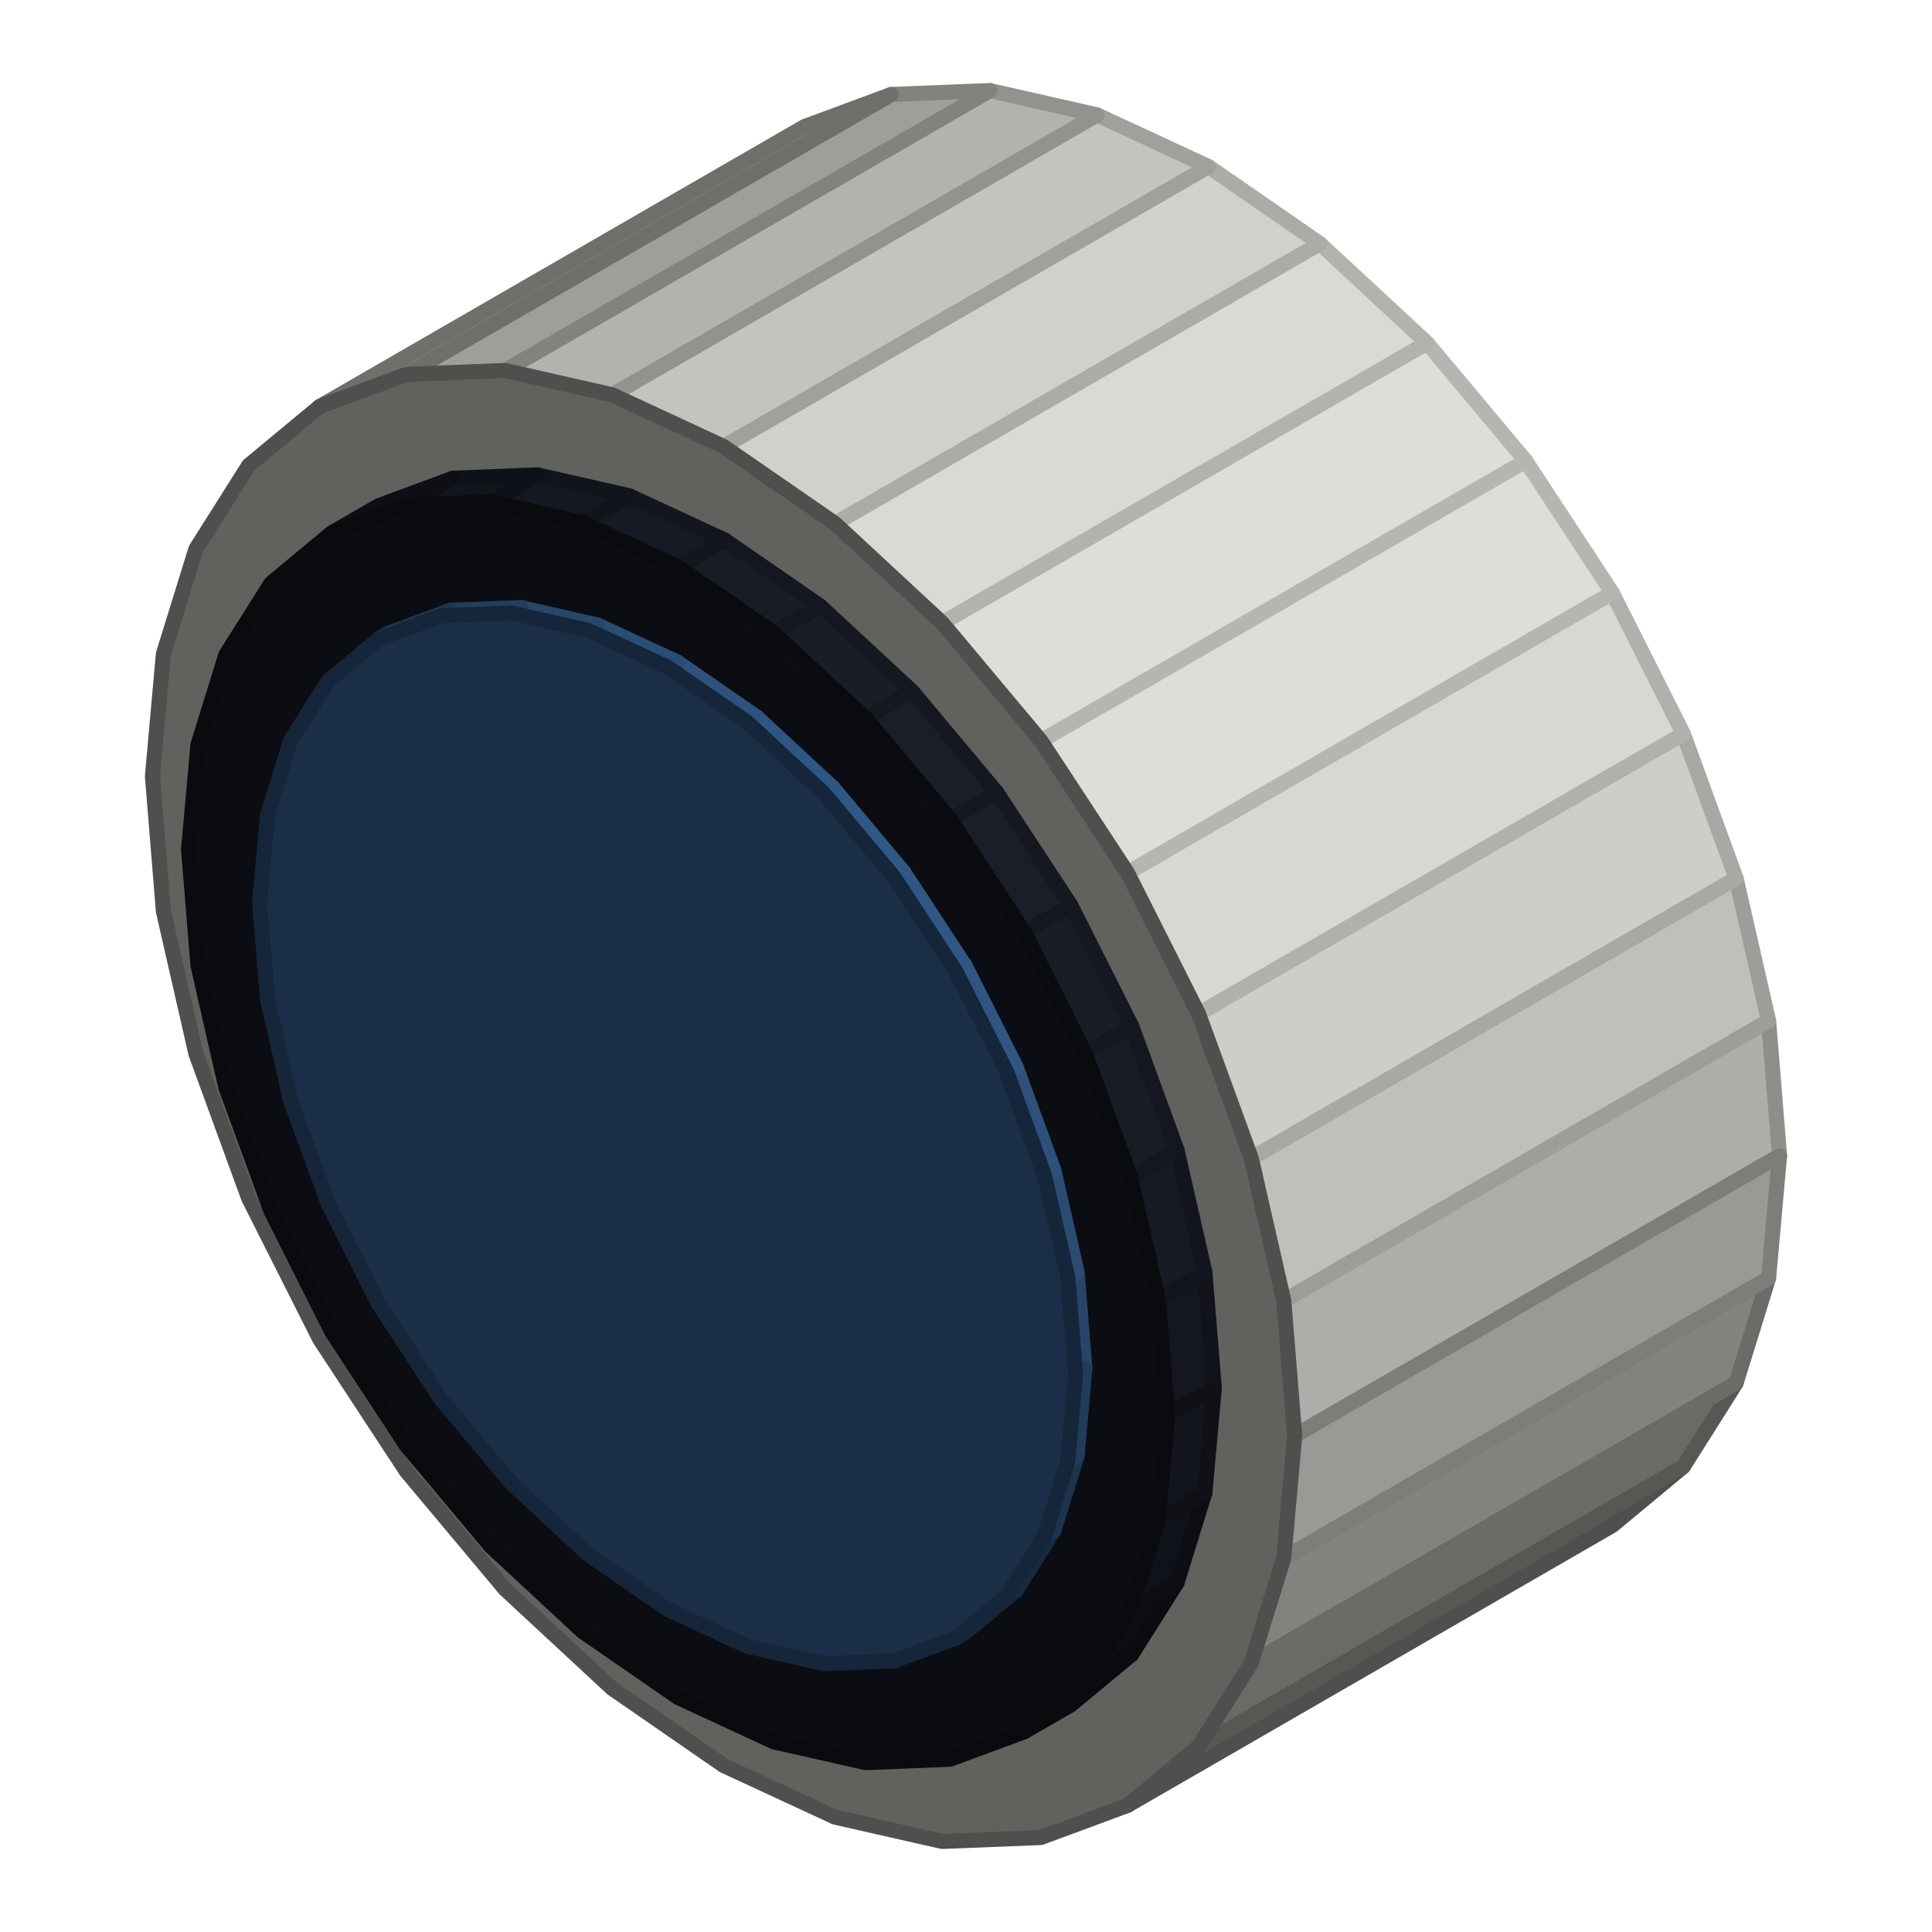
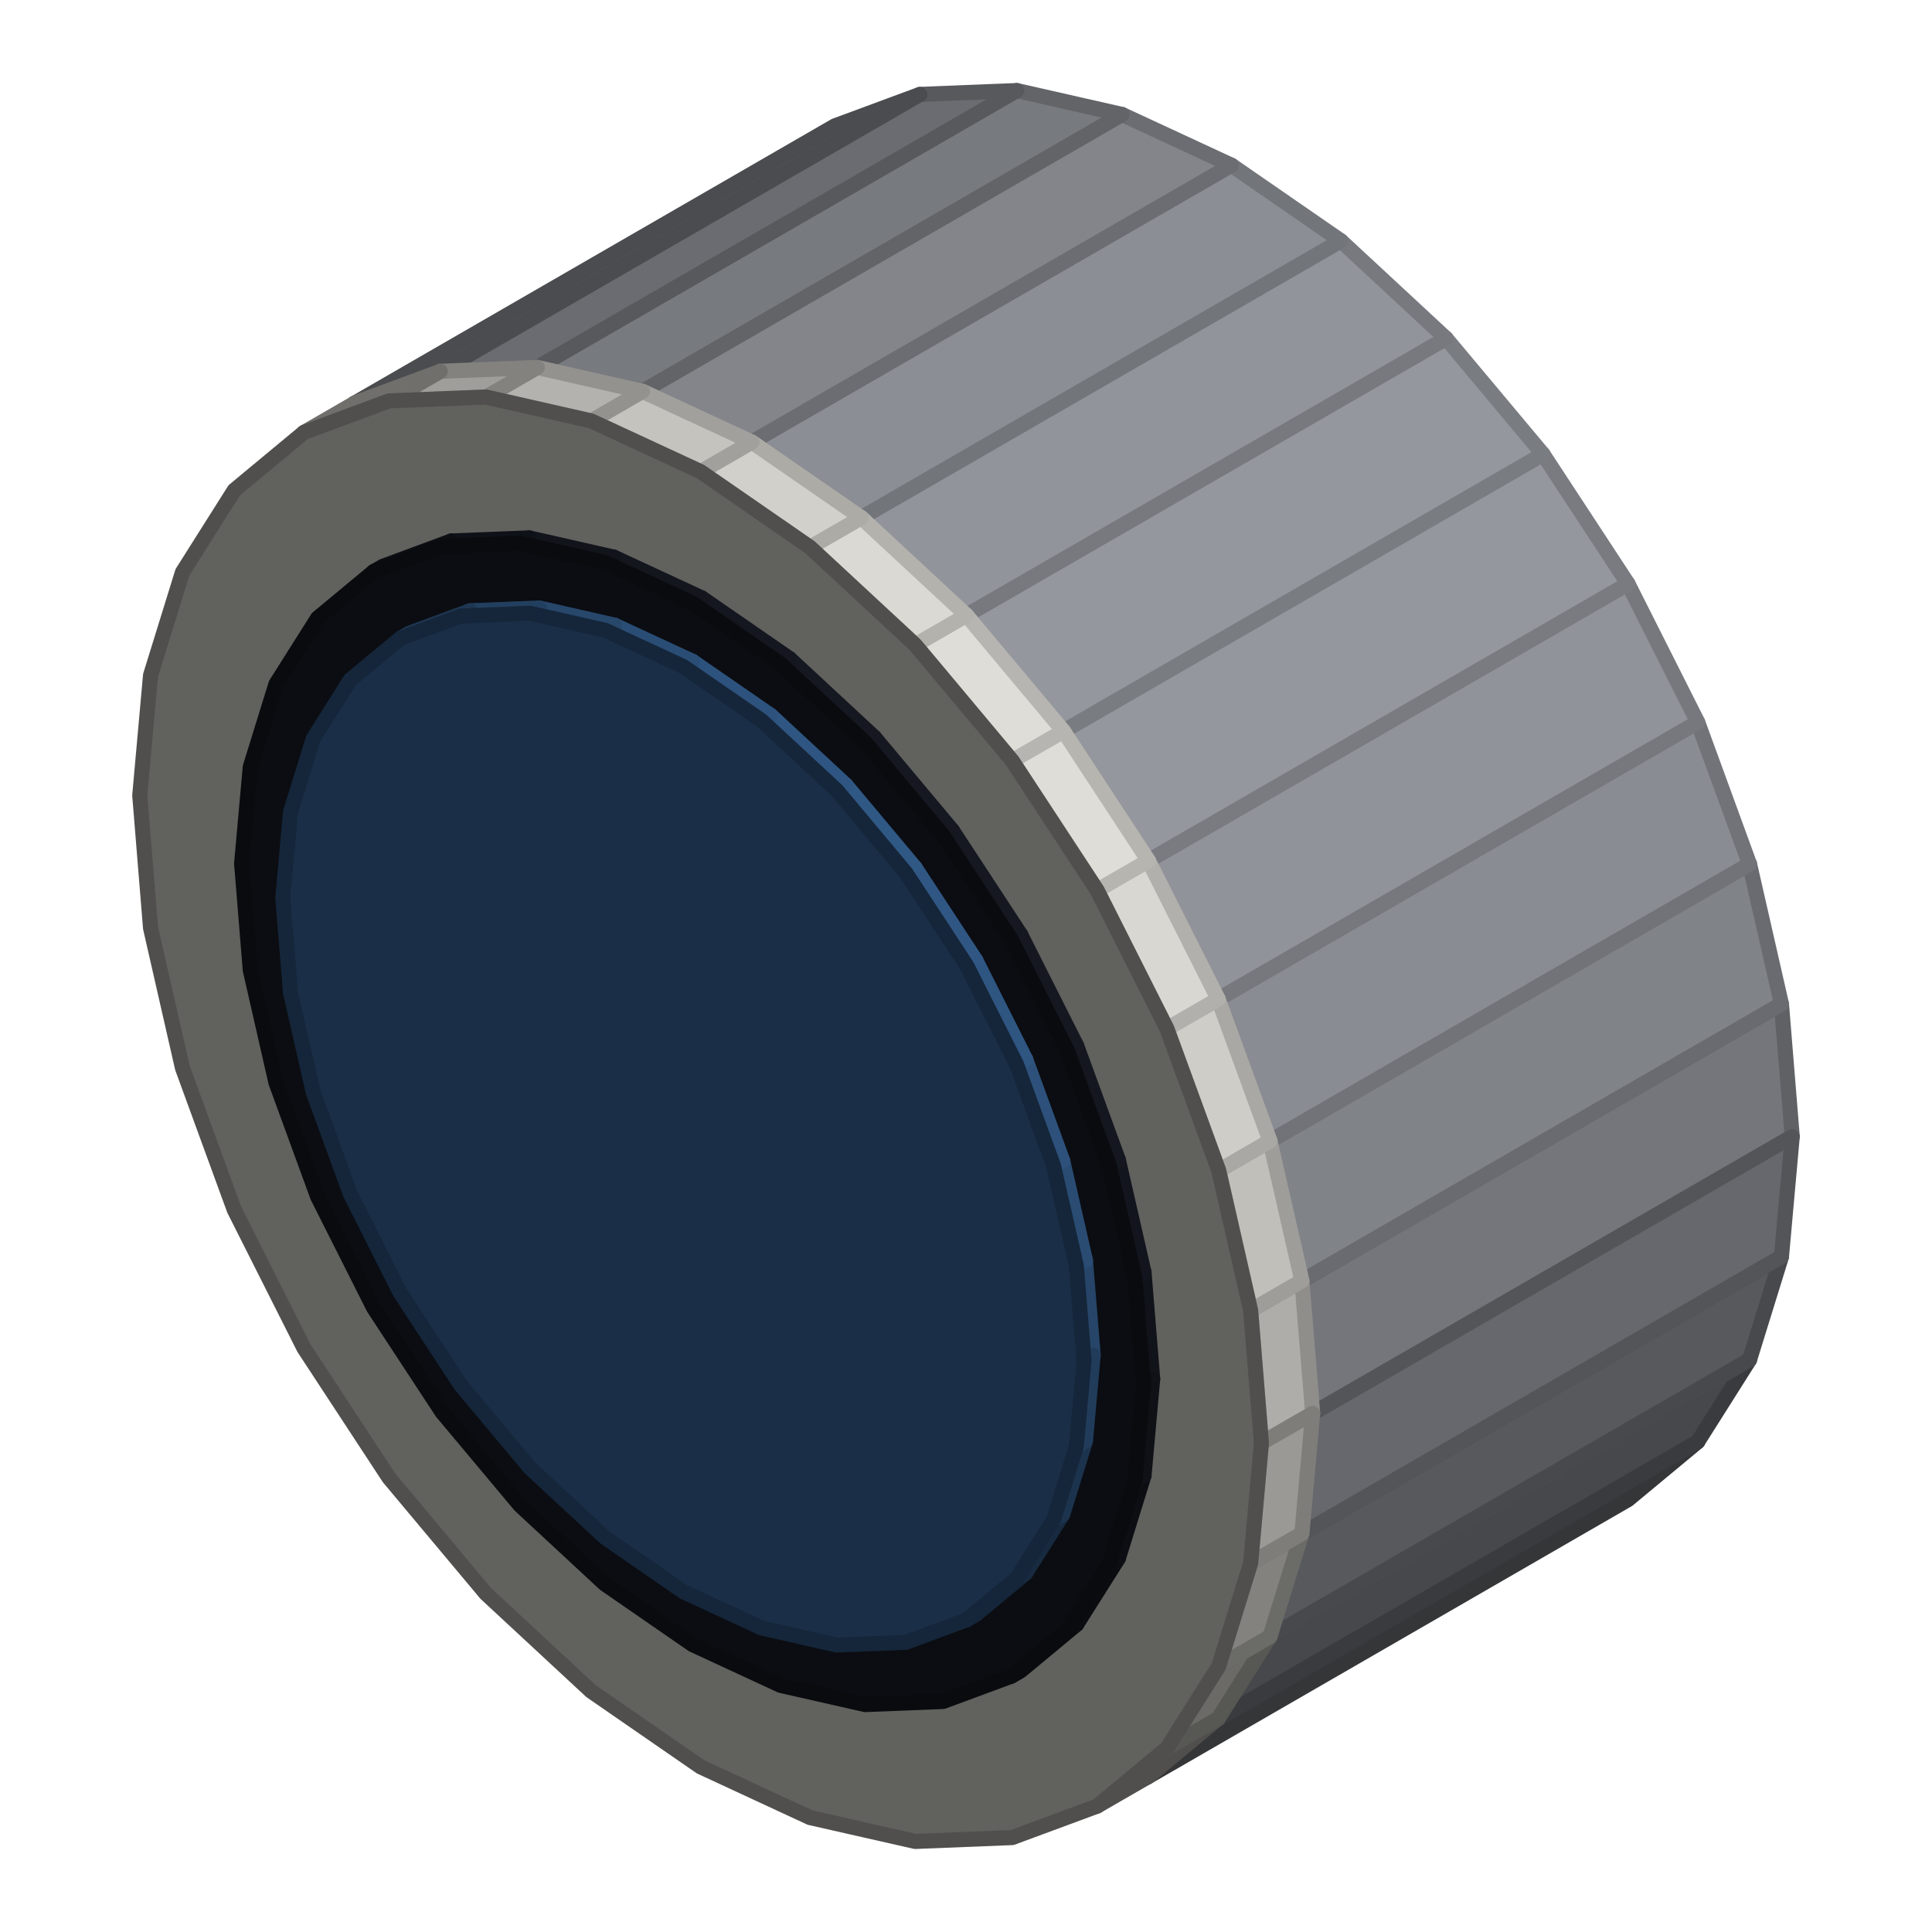
<svg xmlns="http://www.w3.org/2000/svg" viewBox="0 0 64 64" width="64" height="64" role="img" aria-label="Canary Watch Station">
  <g shape-rendering="geometricPrecision">
-     <path d="M58.95 38.286L58.587 33.814L42.525 43.088L42.888 47.56Z" fill="#afada9" stroke="#8f8e8b" stroke-width=".5" stroke-linejoin="round" />
-     <path d="M58.587 33.814L57.51 29.095L41.448 38.368L42.525 43.088Z" fill="#c1bfba" stroke="#9e9d99" stroke-width=".5" stroke-linejoin="round" />
-     <path d="M57.51 29.095L55.762 24.308L39.7 33.582L41.448 38.368Z" fill="#cfcdc8" stroke="#aaa8a4" stroke-width=".5" stroke-linejoin="round" />
-     <path d="M55.762 24.308L53.409 19.639L37.347 28.913L39.7 33.582Z" fill="#d9d7d2" stroke="#b2b0ac" stroke-width=".5" stroke-linejoin="round" />
-     <path d="M53.409 19.639L50.542 15.267L34.48 24.541L37.347 28.913Z" fill="#dfddd7" stroke="#b6b5b0" stroke-width=".5" stroke-linejoin="round" />
-     <path d="M50.542 15.267L47.271 11.36L31.209 20.634L34.48 24.541Z" fill="#dfddd7" stroke="#b7b5b1" stroke-width=".5" stroke-linejoin="round" />
-     <path d="M47.271 11.36L43.722 8.068L27.66 17.341L31.209 20.634Z" fill="#dbd9d3" stroke="#b3b2ad" stroke-width=".5" stroke-linejoin="round" />
-     <path d="M43.722 8.068L40.031 5.517L23.969 14.791L27.66 17.341Z" fill="#d2d0cb" stroke="#acaba6" stroke-width=".5" stroke-linejoin="round" />
-     <path d="M40.031 5.517L36.34 3.806L20.278 13.079L23.969 14.791Z" fill="#c5c3be" stroke="#a1a09c" stroke-width=".5" stroke-linejoin="round" />
-     <path d="M36.34 3.806L32.791 3L16.729 12.273L20.278 13.079Z" fill="#b4b2ae" stroke="#93928e" stroke-width=".5" stroke-linejoin="round" />
-     <path d="M32.791 3L29.52 3.13L13.458 12.404L16.729 12.273Z" fill="#a09e9a" stroke="#83827e" stroke-width=".5" stroke-linejoin="round" />
-     <path d="M29.52 3.13L26.653 4.192L10.591 13.465L13.458 12.404Z" fill="#898884" stroke="#706f6c" stroke-width=".5" stroke-linejoin="round" />
-     <path d="M53.409 50.535L55.762 48.583L39.7 57.856L37.347 59.808Z" fill="#61615e" stroke="#504f4d" stroke-width=".5" stroke-linejoin="round" />
-     <path d="M55.762 48.583L57.51 45.815L41.448 55.088L39.7 57.856Z" fill="#6b6a67" stroke="#575754" stroke-width=".5" stroke-linejoin="round" />
-     <path d="M57.51 45.815L58.587 42.338L42.525 51.612L41.448 55.088Z" fill="#83827f" stroke="#6b6b68" stroke-width=".5" stroke-linejoin="round" />
-     <path d="M58.587 42.338L58.95 38.286L42.888 47.56L42.525 51.612Z" fill="#9a9995" stroke="#7e7d7a" stroke-width=".5" stroke-linejoin="round" />
-     <path d="M42.888 47.56L42.525 43.088L41.448 38.368L39.7 33.582L37.347 28.913L34.48 24.541L31.209 20.634L27.66 17.341L23.969 14.791L20.278 13.079L16.729 12.273L13.458 12.404L10.591 13.465L8.238 15.417L6.49 18.185L5.413 21.662L5.05 25.714L5.413 30.186L6.49 34.905L8.238 39.692L10.591 44.361L13.458 48.733L16.729 52.64L20.278 55.932L23.969 58.483L27.66 60.194L31.209 61L34.48 60.87L37.347 59.808L39.7 57.856L41.448 55.088L42.525 51.612Z" fill="#61615e" stroke="#504f4d" stroke-width=".5" stroke-linejoin="round" />
-     <path d="M40.224 45.977L39.913 42.144L38.368 43.036L38.68 46.869Z" fill="#141720" stroke="#11131a" stroke-width=".5" stroke-linejoin="round" />
-     <path d="M39.913 42.144L38.99 38.099L37.445 38.99L38.368 43.036Z" fill="#161a23" stroke="#12151d" stroke-width=".5" stroke-linejoin="round" />
-     <path d="M38.99 38.099L37.491 33.996L35.947 34.888L37.445 38.99Z" fill="#181c25" stroke="#14171f" stroke-width=".5" stroke-linejoin="round" />
-     <path d="M37.491 33.996L35.474 29.994L33.93 30.886L35.947 34.888Z" fill="#191d27" stroke="#151820" stroke-width=".5" stroke-linejoin="round" />
-     <path d="M35.474 29.994L33.017 26.247L31.473 27.138L33.93 30.886Z" fill="#1a1e28" stroke="#151821" stroke-width=".5" stroke-linejoin="round" />
-     <path d="M33.017 26.247L30.213 22.897L28.669 23.789L31.473 27.138Z" fill="#1a1e28" stroke="#151821" stroke-width=".5" stroke-linejoin="round" />
-     <path d="M30.213 22.897L27.171 20.076L25.627 20.967L28.669 23.789Z" fill="#191d28" stroke="#151820" stroke-width=".5" stroke-linejoin="round" />
-     <path d="M27.171 20.076L24.008 17.889L22.463 18.781L25.627 20.967Z" fill="#181c26" stroke="#14171f" stroke-width=".5" stroke-linejoin="round" />
-     <path d="M24.008 17.889L20.844 16.422L19.299 17.314L22.463 18.781Z" fill="#171a24" stroke="#13161d" stroke-width=".5" stroke-linejoin="round" />
-     <path d="M20.844 16.422L17.802 15.732L16.257 16.623L19.299 17.314Z" fill="#151821" stroke="#11141b" stroke-width=".5" stroke-linejoin="round" />
-     <path d="M17.802 15.732L14.998 15.843L13.454 16.735L16.257 16.623Z" fill="#13151d" stroke="#0f1118" stroke-width=".5" stroke-linejoin="round" />
-     <path d="M14.998 15.843L12.541 16.753L10.996 17.645L13.454 16.735Z" fill="#101219" stroke="#0d0f14" stroke-width=".5" stroke-linejoin="round" />
-     <path d="M35.474 56.476L37.491 54.802L35.947 55.694L33.93 57.367Z" fill="#0b0d12" stroke="#090b0e" stroke-width=".5" stroke-linejoin="round" />
-     <path d="M37.491 54.802L38.99 52.43L37.445 53.322L35.947 55.694Z" fill="#0c0e13" stroke="#0a0c10" stroke-width=".5" stroke-linejoin="round" />
-     <path d="M38.99 52.43L39.913 49.45L38.368 50.342L37.445 53.322Z" fill="#0f1218" stroke="#0d0e13" stroke-width=".5" stroke-linejoin="round" />
-     <path d="M39.913 49.45L40.224 45.977L38.68 46.869L38.368 50.342Z" fill="#12151c" stroke="#0f1117" stroke-width=".5" stroke-linejoin="round" />
-     <path d="M38.68 46.869L38.368 43.036L37.445 38.99L35.947 34.888L33.93 30.886L31.473 27.138L28.669 23.789L25.627 20.967L22.463 18.781L19.299 17.314L16.257 16.623L13.454 16.735L10.996 17.645L8.98 19.318L7.481 21.69L6.558 24.67L6.247 28.143L6.558 31.977L7.481 36.022L8.98 40.125L10.996 44.126L13.454 47.874L16.257 51.223L19.299 54.045L22.463 56.231L25.627 57.698L28.669 58.389L31.473 58.277L33.93 57.367L35.947 55.694L37.445 53.322L38.368 50.342Z" fill="#0b0d12" stroke="#090b0e" stroke-width=".5" stroke-linejoin="round" />
-     <path d="M35.938 45.331L35.679 42.136L35.37 42.315L35.629 45.509Z" fill="#2e547f" stroke="#264568" stroke-width=".5" stroke-linejoin="round" />
-     <path d="M35.679 42.136L34.91 38.765L34.601 38.943L35.37 42.315Z" fill="#335c8c" stroke="#2a4c73" stroke-width=".5" stroke-linejoin="round" />
-     <path d="M34.91 38.765L33.661 35.346L33.352 35.525L34.601 38.943Z" fill="#366396" stroke="#2d517b" stroke-width=".5" stroke-linejoin="round" />
-     <path d="M33.661 35.346L31.98 32.011L31.671 32.19L33.352 35.525Z" fill="#39689d" stroke="#2f5581" stroke-width=".5" stroke-linejoin="round" />
-     <path d="M31.98 32.011L29.932 28.889L29.623 29.067L31.671 32.19Z" fill="#3b6aa1" stroke="#305784" stroke-width=".5" stroke-linejoin="round" />
-     <path d="M29.932 28.889L27.596 26.098L27.287 26.276L29.623 29.067Z" fill="#3b6ba2" stroke="#305884" stroke-width=".5" stroke-linejoin="round" />
-     <path d="M27.596 26.098L25.061 23.746L24.752 23.924L27.287 26.276Z" fill="#3a699f" stroke="#2f5682" stroke-width=".5" stroke-linejoin="round" />
-     <path d="M25.061 23.746L22.425 21.924L22.116 22.102L24.752 23.924Z" fill="#376498" stroke="#2d527d" stroke-width=".5" stroke-linejoin="round" />
-     <path d="M22.425 21.924L19.788 20.702L19.479 20.88L22.116 22.102Z" fill="#345e8f" stroke="#2a4d75" stroke-width=".5" stroke-linejoin="round" />
-     <path d="M19.788 20.702L17.253 20.126L16.944 20.304L19.479 20.88Z" fill="#2f5682" stroke="#27476b" stroke-width=".5" stroke-linejoin="round" />
-     <path d="M17.253 20.126L14.917 20.219L14.608 20.398L16.944 20.304Z" fill="#2a4c74" stroke="#223f5f" stroke-width=".5" stroke-linejoin="round" />
-     <path d="M14.917 20.219L12.869 20.977L12.56 21.156L14.608 20.398Z" fill="#244263" stroke="#1e3651" stroke-width=".5" stroke-linejoin="round" />
-     <path d="M31.98 54.079L33.661 52.685L33.352 52.863L31.671 54.258Z" fill="#1a2f47" stroke="#15263a" stroke-width=".5" stroke-linejoin="round" />
-     <path d="M33.661 52.685L34.91 50.708L34.601 50.887L33.352 52.863Z" fill="#1c334d" stroke="#172a3f" stroke-width=".5" stroke-linejoin="round" />
-     <path d="M34.91 50.708L35.679 48.225L35.37 48.403L34.601 50.887Z" fill="#223f5f" stroke="#1c334e" stroke-width=".5" stroke-linejoin="round" />
-     <path d="M35.679 48.225L35.938 45.331L35.629 45.509L35.37 48.403Z" fill="#294a70" stroke="#213c5b" stroke-width=".5" stroke-linejoin="round" />
-     <path d="M35.629 45.509L35.37 42.315L34.601 38.943L33.352 35.525L31.671 32.19L29.623 29.067L27.287 26.276L24.752 23.924L22.116 22.102L19.479 20.88L16.944 20.304L14.608 20.398L12.56 21.156L10.879 22.55L9.631 24.527L8.862 27.01L8.602 29.905L8.862 33.099L9.631 36.47L10.879 39.889L12.56 43.224L14.608 46.347L16.944 49.138L19.479 51.489L22.116 53.311L24.752 54.533L27.287 55.109L29.623 55.016L31.671 54.258L33.352 52.863L34.601 50.887L35.37 48.403Z" fill="#1a2f47" stroke="#15263a" stroke-width=".5" stroke-linejoin="round" />
+     <path d="M59.37 37.65L59.013 33.259L43.089 42.452L43.446 46.843Z" fill="#74767c" stroke="#5f6165" stroke-width=".5" stroke-linejoin="round" />
+     <path d="M59.013 33.259L57.956 28.624L42.032 37.818L43.089 42.452Z" fill="#808388" stroke="#696b70" stroke-width=".5" stroke-linejoin="round" />
+     <path d="M57.956 28.624L56.239 23.924L40.315 33.118L42.032 37.818Z" fill="#898c92" stroke="#717378" stroke-width=".5" stroke-linejoin="round" />
+     <path d="M56.239 23.924L53.929 19.339L38.005 28.533L40.315 33.118Z" fill="#909399" stroke="#76787e" stroke-width=".5" stroke-linejoin="round" />
+     <path d="M53.929 19.339L51.114 15.046L35.19 24.24L38.005 28.533Z" fill="#94979d" stroke="#797b81" stroke-width=".5" stroke-linejoin="round" />
+     <path d="M51.114 15.046L47.902 11.209L31.978 20.403L35.19 24.24Z" fill="#94979e" stroke="#797c81" stroke-width=".5" stroke-linejoin="round" />
+     <path d="M47.902 11.209L44.417 7.976L28.493 17.17L31.978 20.403Z" fill="#91949b" stroke="#77797f" stroke-width=".5" stroke-linejoin="round" />
+     <path d="M44.417 7.976L40.792 5.472L24.868 14.665L28.493 17.17Z" fill="#8b8e94" stroke="#72757a" stroke-width=".5" stroke-linejoin="round" />
+     <path d="M40.792 5.472L37.168 3.791L21.244 12.985L24.868 14.665Z" fill="#83858b" stroke="#6b6d72" stroke-width=".5" stroke-linejoin="round" />
+     <path d="M37.168 3.791L33.683 3L17.759 12.194L21.244 12.985Z" fill="#777a7f" stroke="#626468" stroke-width=".5" stroke-linejoin="round" />
+     <path d="M33.683 3L30.471 3.128L14.547 12.322L17.759 12.194Z" fill="#6a6c71" stroke="#57595d" stroke-width=".5" stroke-linejoin="round" />
+     <path d="M30.471 3.128L27.656 4.17L11.732 13.364L14.547 12.322Z" fill="#5b5d61" stroke="#4b4c4f" stroke-width=".5" stroke-linejoin="round" />
+     <path d="M53.929 49.677L56.239 47.76L40.315 56.954L38.005 58.871Z" fill="#414245" stroke="#353638" stroke-width=".5" stroke-linejoin="round" />
+     <path d="M56.239 47.76L57.956 45.043L42.032 54.236L40.315 56.954Z" fill="#47484b" stroke="#3a3b3e" stroke-width=".5" stroke-linejoin="round" />
+     <path d="M57.956 45.043L59.013 41.629L43.089 50.822L42.032 54.236Z" fill="#57595d" stroke="#47494c" stroke-width=".5" stroke-linejoin="round" />
+     <path d="M59.013 41.629L59.37 37.65L43.446 46.843L43.089 50.822Z" fill="#66686d" stroke="#545559" stroke-width=".5" stroke-linejoin="round" />
+     <path d="M43.446 46.843L43.089 42.452L42.032 37.818L40.315 33.118L38.005 28.533L35.19 24.24L31.978 20.403L28.493 17.17L24.868 14.665L21.244 12.985L17.759 12.194L14.547 12.322L11.732 13.364L9.421 15.281L7.704 17.999L6.647 21.412L6.29 25.391L6.647 29.783L7.704 34.417L9.421 39.117L11.732 43.702L14.547 47.995L17.759 51.832L21.244 55.065L24.868 57.569L28.493 59.25L31.978 60.041L35.19 59.913L38.005 58.871L40.315 56.954L42.032 54.236L43.089 50.822Z" fill="#414245" stroke="#353638" stroke-width=".5" stroke-linejoin="round" />
+     <path d="M43.484 46.822L43.127 42.43L41.429 43.411L41.786 47.802Z" fill="#afada9" stroke="#8f8e8b" stroke-width=".5" stroke-linejoin="round" />
+     <path d="M43.127 42.43L42.07 37.796L40.372 38.776L41.429 43.411Z" fill="#c1bfba" stroke="#9e9d99" stroke-width=".5" stroke-linejoin="round" />
+     <path d="M42.07 37.796L40.353 33.096L38.655 34.076L40.372 38.776Z" fill="#cfcdc8" stroke="#aaa8a4" stroke-width=".5" stroke-linejoin="round" />
+     <path d="M40.353 33.096L38.043 28.511L36.344 29.492L38.655 34.076Z" fill="#d9d7d2" stroke="#b2b0ac" stroke-width=".5" stroke-linejoin="round" />
+     <path d="M38.043 28.511L35.228 24.218L33.529 25.199L36.344 29.492Z" fill="#dfddd7" stroke="#b6b5b0" stroke-width=".5" stroke-linejoin="round" />
+     <path d="M35.228 24.218L32.016 20.381L30.317 21.362L33.529 25.199Z" fill="#dfddd7" stroke="#b7b5b1" stroke-width=".5" stroke-linejoin="round" />
+     <path d="M32.016 20.381L28.531 17.148L26.832 18.129L30.317 21.362Z" fill="#dbd9d3" stroke="#b3b2ad" stroke-width=".5" stroke-linejoin="round" />
+     <path d="M28.531 17.148L24.906 14.644L23.208 15.624L26.832 18.129Z" fill="#d2d0cb" stroke="#acaba6" stroke-width=".5" stroke-linejoin="round" />
+     <path d="M24.906 14.644L21.282 12.963L19.583 13.944L23.208 15.624Z" fill="#c5c3be" stroke="#a1a09c" stroke-width=".5" stroke-linejoin="round" />
+     <path d="M21.282 12.963L17.797 12.172L16.098 13.152L19.583 13.944Z" fill="#b4b2ae" stroke="#93928e" stroke-width=".5" stroke-linejoin="round" />
+     <path d="M17.797 12.172L14.585 12.3L12.886 13.28L16.098 13.152Z" fill="#a09e9a" stroke="#83827e" stroke-width=".5" stroke-linejoin="round" />
+     <path d="M14.585 12.3L11.77 13.342L10.071 14.323L12.886 13.28Z" fill="#898884" stroke="#706f6c" stroke-width=".5" stroke-linejoin="round" />
+     <path d="M38.043 58.849L40.353 56.932L38.655 57.913L36.344 59.83Z" fill="#61615e" stroke="#504f4d" stroke-width=".5" stroke-linejoin="round" />
+     <path d="M40.353 56.932L42.07 54.214L40.372 55.195L38.655 57.913Z" fill="#6b6a67" stroke="#575754" stroke-width=".5" stroke-linejoin="round" />
+     <path d="M42.07 54.214L43.127 50.801L41.429 51.781L40.372 55.195Z" fill="#83827f" stroke="#6b6b68" stroke-width=".5" stroke-linejoin="round" />
+     <path d="M43.127 50.801L43.484 46.822L41.786 47.802L41.429 51.781Z" fill="#9a9995" stroke="#7e7d7a" stroke-width=".5" stroke-linejoin="round" />
+     <path d="M41.786 47.802L41.429 43.411L40.372 38.776L38.655 34.076L36.344 29.492L33.529 25.199L30.317 21.362L26.832 18.129L23.208 15.624L19.583 13.944L16.098 13.152L12.886 13.28L10.071 14.323L7.761 16.24L6.044 18.957L4.987 22.371L4.63 26.35L4.987 30.741L6.044 35.376L7.761 40.076L10.071 44.661L12.886 48.954L16.098 52.791L19.583 56.024L23.208 58.528L26.832 60.209L30.317 61L33.529 60.872L36.344 59.83L38.655 57.913L40.372 55.195L41.429 51.781Z" fill="#61615e" stroke="#504f4d" stroke-width=".5" stroke-linejoin="round" />
+     <path d="M38.184 45.679L37.897 42.148L37.593 42.323L37.881 45.854Z" fill="#141720" stroke="#11131a" stroke-width=".5" stroke-linejoin="round" />
+     <path d="M37.897 42.148L37.047 38.421L36.743 38.597L37.593 42.323Z" fill="#161a23" stroke="#12151d" stroke-width=".5" stroke-linejoin="round" />
+     <path d="M37.047 38.421L35.666 34.642L35.363 34.817L36.743 38.597Z" fill="#181c25" stroke="#14171f" stroke-width=".5" stroke-linejoin="round" />
+     <path d="M35.666 34.642L33.809 30.956L33.505 31.131L35.363 34.817Z" fill="#191d27" stroke="#151820" stroke-width=".5" stroke-linejoin="round" />
+     <path d="M33.809 30.956L31.545 27.504L31.242 27.679L33.505 31.131Z" fill="#1a1e28" stroke="#151821" stroke-width=".5" stroke-linejoin="round" />
+     <path d="M31.545 27.504L28.962 24.419L28.659 24.594L31.242 27.679Z" fill="#1a1e28" stroke="#151821" stroke-width=".5" stroke-linejoin="round" />
+     <path d="M28.962 24.419L26.16 21.819L25.857 21.994L28.659 24.594Z" fill="#191d28" stroke="#151820" stroke-width=".5" stroke-linejoin="round" />
+     <path d="M26.16 21.819L23.246 19.805L22.942 19.98L25.857 21.994Z" fill="#181c26" stroke="#14171f" stroke-width=".5" stroke-linejoin="round" />
+     <path d="M23.246 19.805L20.331 18.454L20.028 18.629L22.942 19.98Z" fill="#171a24" stroke="#13161d" stroke-width=".5" stroke-linejoin="round" />
+     <path d="M20.331 18.454L17.529 17.818L17.226 17.993L20.028 18.629Z" fill="#151821" stroke="#11141b" stroke-width=".5" stroke-linejoin="round" />
+     <path d="M17.529 17.818L14.946 17.921L14.643 18.096L17.226 17.993Z" fill="#13151d" stroke="#0f1118" stroke-width=".5" stroke-linejoin="round" />
+     <path d="M14.946 17.921L12.683 18.759L12.379 18.934L14.643 18.096Z" fill="#101219" stroke="#0d0f14" stroke-width=".5" stroke-linejoin="round" />
+     <path d="M33.809 55.35L35.666 53.809L35.363 53.984L33.505 55.525Z" fill="#0b0d12" stroke="#090b0e" stroke-width=".5" stroke-linejoin="round" />
+     <path d="M35.666 53.809L37.047 51.623L36.743 51.799L35.363 53.984Z" fill="#0c0e13" stroke="#0a0c10" stroke-width=".5" stroke-linejoin="round" />
+     <path d="M37.047 51.623L37.897 48.878L37.593 49.053L36.743 51.799Z" fill="#0f1218" stroke="#0d0e13" stroke-width=".5" stroke-linejoin="round" />
+     <path d="M37.897 48.878L38.184 45.679L37.881 45.854L37.593 49.053Z" fill="#12151c" stroke="#0f1117" stroke-width=".5" stroke-linejoin="round" />
+     <path d="M37.881 45.854L37.593 42.323L36.743 38.597L35.363 34.817L33.505 31.131L31.242 27.679L28.659 24.594L25.857 21.994L22.942 19.98L20.028 18.629L17.226 17.993L14.643 18.096L12.379 18.934L10.522 20.475L9.141 22.66L8.291 25.405L8.004 28.605L8.291 32.136L9.141 35.862L10.522 39.642L12.379 43.328L14.643 46.78L17.226 49.865L20.028 52.465L22.942 54.479L25.857 55.83L28.659 56.466L31.242 56.363L33.505 55.525L35.363 53.984L36.743 51.799L37.593 49.053Z" fill="#0b0d12" stroke="#090b0e" stroke-width=".5" stroke-linejoin="round" />
+     <path d="M36.212 44.891L35.957 41.754L35.654 41.929L35.909 45.066Z" fill="#2e547f" stroke="#264568" stroke-width=".5" stroke-linejoin="round" />
+     <path d="M35.957 41.754L35.202 38.444L34.899 38.619L35.654 41.929Z" fill="#335c8c" stroke="#2a4c73" stroke-width=".5" stroke-linejoin="round" />
+     <path d="M35.202 38.444L33.976 35.087L33.673 35.262L34.899 38.619Z" fill="#366396" stroke="#2d517b" stroke-width=".5" stroke-linejoin="round" />
+     <path d="M33.976 35.087L32.326 31.812L32.022 31.987L33.673 35.262Z" fill="#39689d" stroke="#2f5581" stroke-width=".5" stroke-linejoin="round" />
+     <path d="M32.326 31.812L30.315 28.745L30.011 28.921L32.022 31.987Z" fill="#3b6aa1" stroke="#305784" stroke-width=".5" stroke-linejoin="round" />
+     <path d="M30.315 28.745L28.02 26.005L27.717 26.18L30.011 28.921Z" fill="#3b6ba2" stroke="#305884" stroke-width=".5" stroke-linejoin="round" />
+     <path d="M28.02 26.005L25.531 23.696L25.228 23.871L27.717 26.18Z" fill="#3a699f" stroke="#2f5682" stroke-width=".5" stroke-linejoin="round" />
+     <path d="M25.531 23.696L22.942 21.907L22.639 22.082L25.228 23.871Z" fill="#376498" stroke="#2d527d" stroke-width=".5" stroke-linejoin="round" />
+     <path d="M22.942 21.907L20.353 20.706L20.05 20.881L22.639 22.082Z" fill="#345e8f" stroke="#2a4d75" stroke-width=".5" stroke-linejoin="round" />
+     <path d="M20.353 20.706L17.864 20.141L17.561 20.316L20.05 20.881Z" fill="#2f5682" stroke="#27476b" stroke-width=".5" stroke-linejoin="round" />
+     <path d="M17.864 20.141L15.57 20.233L15.267 20.408L17.561 20.316Z" fill="#2a4c74" stroke="#223f5f" stroke-width=".5" stroke-linejoin="round" />
+     <path d="M15.57 20.233L13.559 20.977L13.256 21.152L15.267 20.408Z" fill="#244263" stroke="#1e3651" stroke-width=".5" stroke-linejoin="round" />
+     <path d="M32.326 53.482L33.976 52.113L33.673 52.288L32.022 53.657Z" fill="#1a2f47" stroke="#15263a" stroke-width=".5" stroke-linejoin="round" />
+     <path d="M33.976 52.113L35.202 50.172L34.899 50.347L33.673 52.288Z" fill="#1c334d" stroke="#172a3f" stroke-width=".5" stroke-linejoin="round" />
+     <path d="M35.202 50.172L35.957 47.733L35.654 47.908L34.899 50.347Z" fill="#223f5f" stroke="#1c334e" stroke-width=".5" stroke-linejoin="round" />
+     <path d="M35.957 47.733L36.212 44.891L35.909 45.066L35.654 47.908Z" fill="#294a70" stroke="#213c5b" stroke-width=".5" stroke-linejoin="round" />
+     <path d="M35.909 45.066L35.654 41.929L34.899 38.619L33.673 35.262L32.022 31.987L30.011 28.921L27.717 26.18L25.228 23.871L22.639 22.082L20.05 20.881L17.561 20.316L15.267 20.408L13.256 21.152L11.605 22.521L10.379 24.463L9.624 26.901L9.369 29.743L9.624 32.88L10.379 36.19L11.605 39.547L13.256 42.822L15.267 45.889L17.561 48.629L20.05 50.938L22.639 52.727L25.228 53.928L27.717 54.493L30.011 54.402L32.022 53.657L33.673 52.288L34.899 50.347L35.654 47.908Z" fill="#1a2f47" stroke="#15263a" stroke-width=".5" stroke-linejoin="round" />
  </g>
</svg>
